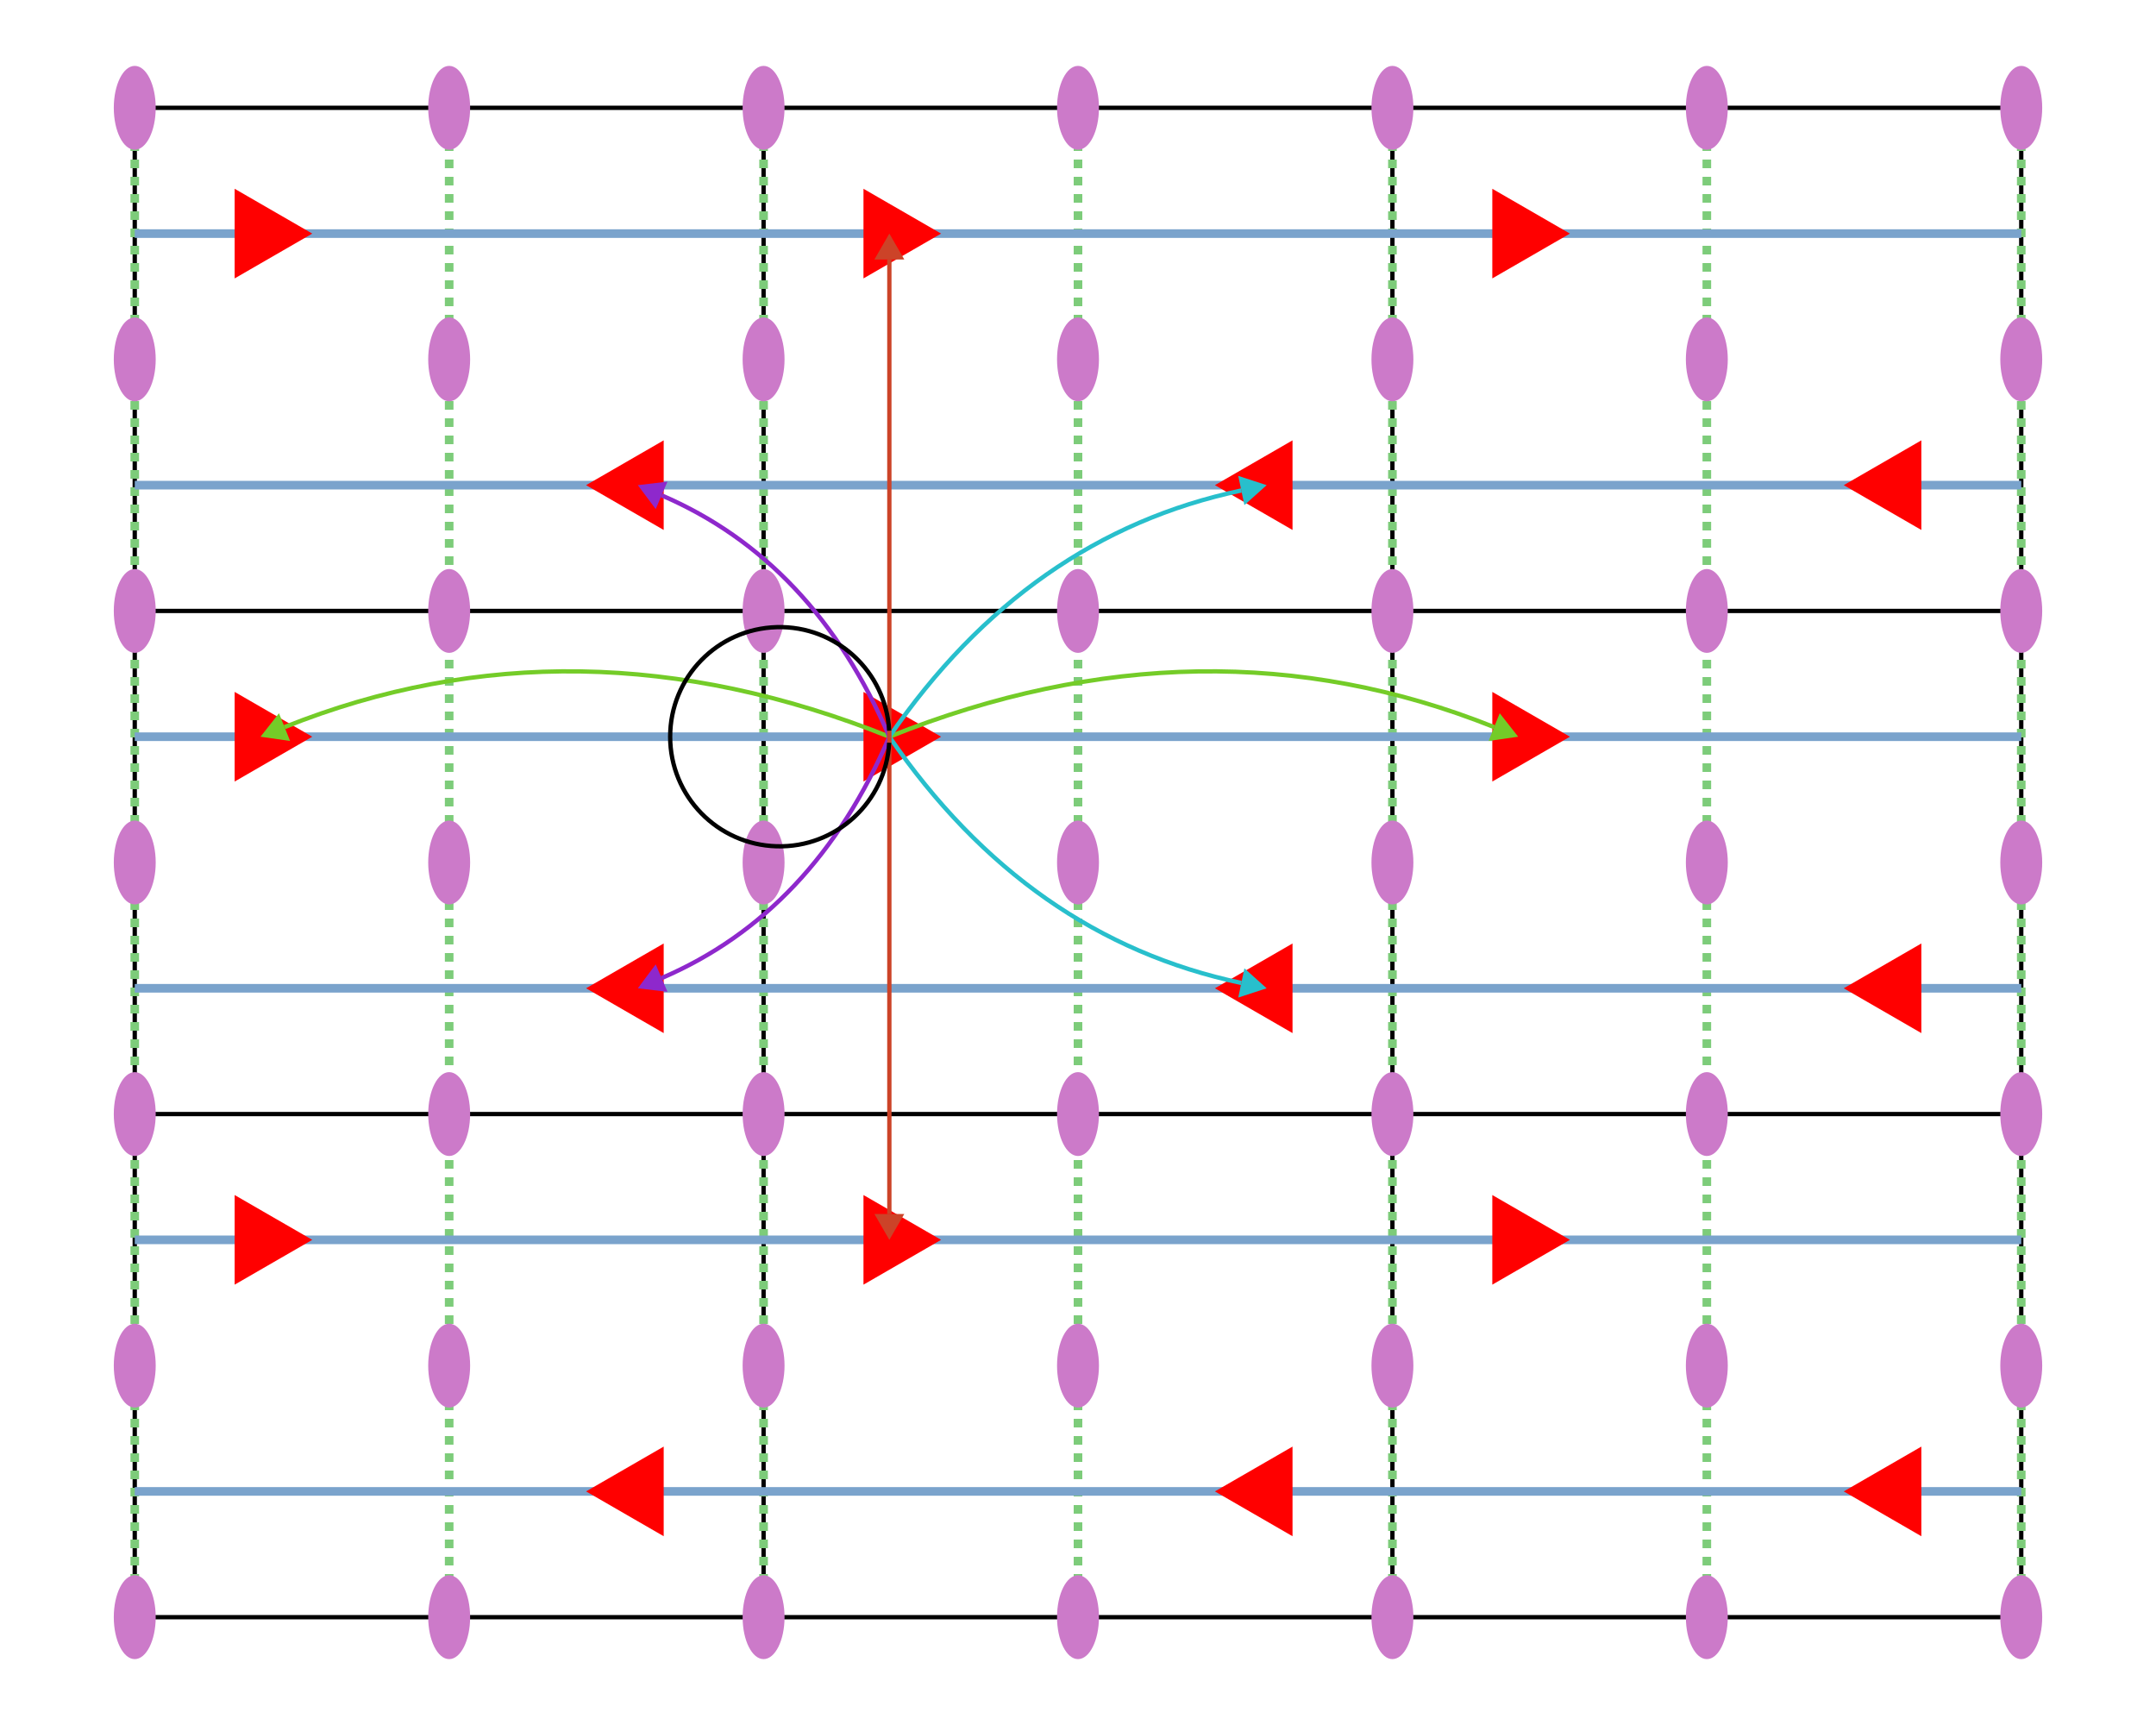
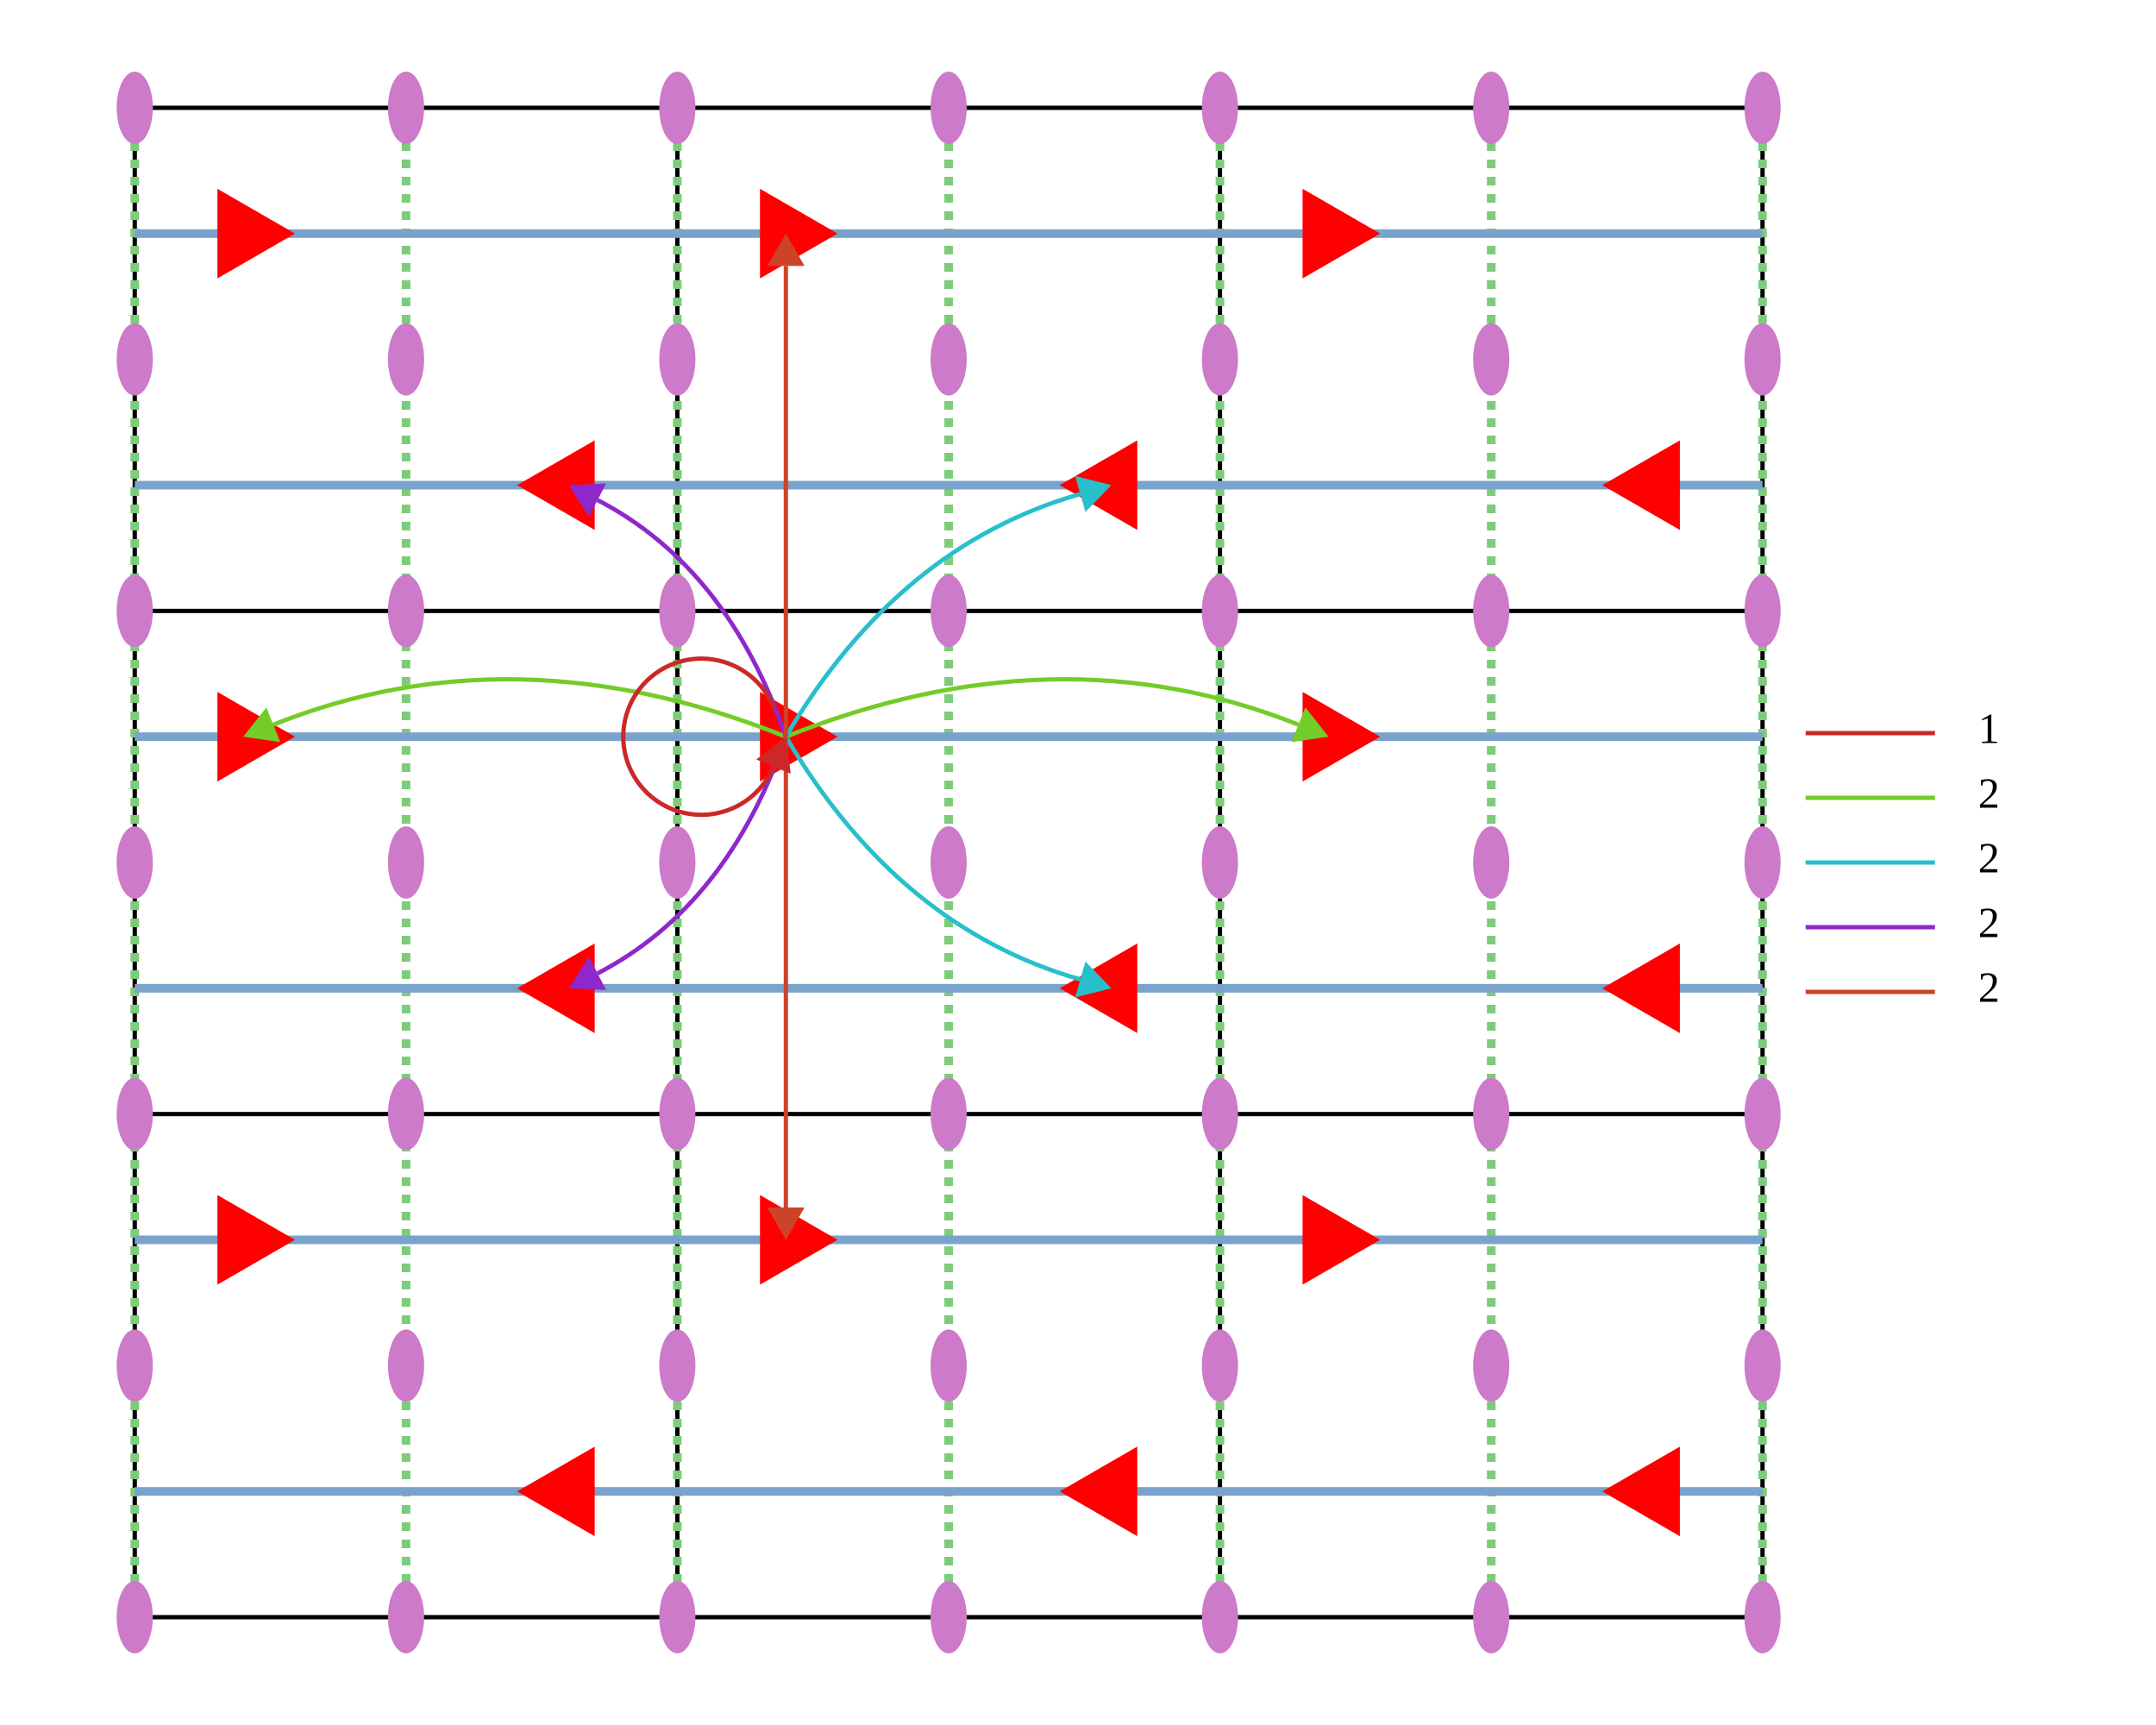
<svg xmlns="http://www.w3.org/2000/svg" width="500" height="400.0" viewBox="0 0 500 400.0">
  <defs>
</defs>
  <path d="M31.25,25.0 L31.25,375.0" stroke="black" stroke-width="1.0" />
-   <path d="M177.083,25.0 L177.083,375.0" stroke="black" stroke-width="1.0" />
-   <path d="M322.917,25.0 L322.917,375.0" stroke="black" stroke-width="1.0" />
-   <path d="M468.75,25.0 L468.75,375.0" stroke="black" stroke-width="1.0" />
-   <path d="M31.25,25.0 L468.75,25.0" stroke="black" stroke-width="1.0" />
-   <path d="M31.25,141.667 L468.75,141.667" stroke="black" stroke-width="1.0" />
-   <path d="M31.25,258.333 L468.75,258.333" stroke="black" stroke-width="1.0" />
-   <path d="M31.25,375.0 L468.75,375.0" stroke="black" stroke-width="1.0" />
+   <path d="M157.083,25.0 L157.083,375.0" stroke="black" stroke-width="1.0" />
+   <path d="M282.917,25.0 L282.917,375.0" stroke="black" stroke-width="1.0" />
+   <path d="M408.75,25.0 L408.75,375.0" stroke="black" stroke-width="1.0" />
+   <path d="M31.25,25.0 L408.75,25.0" stroke="black" stroke-width="1.0" />
+   <path d="M31.25,141.667 L408.75,141.667" stroke="black" stroke-width="1.0" />
+   <path d="M31.25,258.333 L408.75,258.333" stroke="black" stroke-width="1.0" />
+   <path d="M31.25,375.0 L408.75,375.0" stroke="black" stroke-width="1.0" />
  <path d="M31.25,25.0 L31.25,375.0" stroke="#7dcc7a" stroke-width="2" stroke-dasharray="2 2" />
-   <path d="M104.167,25.0 L104.167,375.0" stroke="#7dcc7a" stroke-width="2" stroke-dasharray="2 2" />
-   <path d="M177.083,25.0 L177.083,375.0" stroke="#7dcc7a" stroke-width="2" stroke-dasharray="2 2" />
-   <path d="M250.0,25.0 L250.0,375.0" stroke="#7dcc7a" stroke-width="2" stroke-dasharray="2 2" />
-   <path d="M322.917,25.0 L322.917,375.0" stroke="#7dcc7a" stroke-width="2" stroke-dasharray="2 2" />
-   <path d="M395.833,25.0 L395.833,375.0" stroke="#7dcc7a" stroke-width="2" stroke-dasharray="2 2" />
-   <path d="M468.75,25.0 L468.75,375.0" stroke="#7dcc7a" stroke-width="2" stroke-dasharray="2 2" />
-   <path d="M31.25,54.167 L468.75,54.167" stroke="#7aa3cc" stroke-width="2" />
-   <path d="M31.25,112.5 L468.75,112.5" stroke="#7aa3cc" stroke-width="2" />
-   <path d="M31.25,170.833 L468.75,170.833" stroke="#7aa3cc" stroke-width="2" />
-   <path d="M31.25,229.167 L468.75,229.167" stroke="#7aa3cc" stroke-width="2" />
-   <path d="M31.25,287.5 L468.75,287.5" stroke="#7aa3cc" stroke-width="2" />
-   <path d="M31.25,345.833 L468.75,345.833" stroke="#7aa3cc" stroke-width="2" />
-   <ellipse cx="31.25" cy="25.0" rx="4.861" ry="9.722" fill="#cc7ac9" />
-   <ellipse cx="31.25" cy="83.333" rx="4.861" ry="9.722" fill="#cc7ac9" />
-   <ellipse cx="31.25" cy="141.667" rx="4.861" ry="9.722" fill="#cc7ac9" />
-   <ellipse cx="31.25" cy="200.0" rx="4.861" ry="9.722" fill="#cc7ac9" />
-   <ellipse cx="31.25" cy="258.333" rx="4.861" ry="9.722" fill="#cc7ac9" />
-   <ellipse cx="31.25" cy="316.667" rx="4.861" ry="9.722" fill="#cc7ac9" />
-   <ellipse cx="31.25" cy="375.0" rx="4.861" ry="9.722" fill="#cc7ac9" />
-   <ellipse cx="104.167" cy="25.0" rx="4.861" ry="9.722" fill="#cc7ac9" />
-   <ellipse cx="104.167" cy="83.333" rx="4.861" ry="9.722" fill="#cc7ac9" />
-   <ellipse cx="104.167" cy="141.667" rx="4.861" ry="9.722" fill="#cc7ac9" />
-   <ellipse cx="104.167" cy="200.0" rx="4.861" ry="9.722" fill="#cc7ac9" />
-   <ellipse cx="104.167" cy="258.333" rx="4.861" ry="9.722" fill="#cc7ac9" />
-   <ellipse cx="104.167" cy="316.667" rx="4.861" ry="9.722" fill="#cc7ac9" />
-   <ellipse cx="104.167" cy="375.0" rx="4.861" ry="9.722" fill="#cc7ac9" />
-   <ellipse cx="177.083" cy="25.0" rx="4.861" ry="9.722" fill="#cc7ac9" />
-   <ellipse cx="177.083" cy="83.333" rx="4.861" ry="9.722" fill="#cc7ac9" />
-   <ellipse cx="177.083" cy="141.667" rx="4.861" ry="9.722" fill="#cc7ac9" />
-   <ellipse cx="177.083" cy="200.0" rx="4.861" ry="9.722" fill="#cc7ac9" />
-   <ellipse cx="177.083" cy="258.333" rx="4.861" ry="9.722" fill="#cc7ac9" />
-   <ellipse cx="177.083" cy="316.667" rx="4.861" ry="9.722" fill="#cc7ac9" />
-   <ellipse cx="177.083" cy="375.0" rx="4.861" ry="9.722" fill="#cc7ac9" />
-   <ellipse cx="250.0" cy="25.0" rx="4.861" ry="9.722" fill="#cc7ac9" />
-   <ellipse cx="250.0" cy="83.333" rx="4.861" ry="9.722" fill="#cc7ac9" />
-   <ellipse cx="250.0" cy="141.667" rx="4.861" ry="9.722" fill="#cc7ac9" />
-   <ellipse cx="250.0" cy="200.0" rx="4.861" ry="9.722" fill="#cc7ac9" />
-   <ellipse cx="250.0" cy="258.333" rx="4.861" ry="9.722" fill="#cc7ac9" />
-   <ellipse cx="250.0" cy="316.667" rx="4.861" ry="9.722" fill="#cc7ac9" />
-   <ellipse cx="250.0" cy="375.0" rx="4.861" ry="9.722" fill="#cc7ac9" />
-   <ellipse cx="322.917" cy="25.0" rx="4.861" ry="9.722" fill="#cc7ac9" />
-   <ellipse cx="322.917" cy="83.333" rx="4.861" ry="9.722" fill="#cc7ac9" />
-   <ellipse cx="322.917" cy="141.667" rx="4.861" ry="9.722" fill="#cc7ac9" />
-   <ellipse cx="322.917" cy="200.0" rx="4.861" ry="9.722" fill="#cc7ac9" />
-   <ellipse cx="322.917" cy="258.333" rx="4.861" ry="9.722" fill="#cc7ac9" />
-   <ellipse cx="322.917" cy="316.667" rx="4.861" ry="9.722" fill="#cc7ac9" />
-   <ellipse cx="322.917" cy="375.0" rx="4.861" ry="9.722" fill="#cc7ac9" />
-   <ellipse cx="395.833" cy="25.0" rx="4.861" ry="9.722" fill="#cc7ac9" />
-   <ellipse cx="395.833" cy="83.333" rx="4.861" ry="9.722" fill="#cc7ac9" />
-   <ellipse cx="395.833" cy="141.667" rx="4.861" ry="9.722" fill="#cc7ac9" />
-   <ellipse cx="395.833" cy="200.0" rx="4.861" ry="9.722" fill="#cc7ac9" />
-   <ellipse cx="395.833" cy="258.333" rx="4.861" ry="9.722" fill="#cc7ac9" />
-   <ellipse cx="395.833" cy="316.667" rx="4.861" ry="9.722" fill="#cc7ac9" />
-   <ellipse cx="395.833" cy="375.0" rx="4.861" ry="9.722" fill="#cc7ac9" />
-   <ellipse cx="468.75" cy="25.0" rx="4.861" ry="9.722" fill="#cc7ac9" />
-   <ellipse cx="468.75" cy="83.333" rx="4.861" ry="9.722" fill="#cc7ac9" />
-   <ellipse cx="468.75" cy="141.667" rx="4.861" ry="9.722" fill="#cc7ac9" />
-   <ellipse cx="468.75" cy="200.0" rx="4.861" ry="9.722" fill="#cc7ac9" />
-   <ellipse cx="468.75" cy="258.333" rx="4.861" ry="9.722" fill="#cc7ac9" />
-   <ellipse cx="468.75" cy="316.667" rx="4.861" ry="9.722" fill="#cc7ac9" />
-   <ellipse cx="468.75" cy="375.0" rx="4.861" ry="9.722" fill="#cc7ac9" />
-   <path d="M72.417,54.167 L54.417,64.559 L54.417,43.774" fill="red" />
-   <path d="M135.917,112.5 L153.917,102.108 L153.917,122.892" fill="red" />
-   <path d="M72.417,170.833 L54.417,181.226 L54.417,160.441" fill="red" />
-   <path d="M135.917,229.167 L153.917,218.774 L153.917,239.559" fill="red" />
-   <path d="M72.417,287.5 L54.417,297.892 L54.417,277.108" fill="red" />
-   <path d="M135.917,345.833 L153.917,335.441 L153.917,356.226" fill="red" />
-   <path d="M218.25,54.167 L200.25,64.559 L200.25,43.774" fill="red" />
-   <path d="M281.75,112.5 L299.75,102.108 L299.75,122.892" fill="red" />
-   <path d="M218.25,170.833 L200.25,181.226 L200.25,160.441" fill="red" />
-   <path d="M281.75,229.167 L299.75,218.774 L299.75,239.559" fill="red" />
-   <path d="M218.25,287.5 L200.25,297.892 L200.25,277.108" fill="red" />
-   <path d="M281.75,345.833 L299.75,335.441 L299.75,356.226" fill="red" />
-   <path d="M364.083,54.167 L346.083,64.559 L346.083,43.774" fill="red" />
-   <path d="M427.583,112.5 L445.583,102.108 L445.583,122.892" fill="red" />
-   <path d="M364.083,170.833 L346.083,181.226 L346.083,160.441" fill="red" />
-   <path d="M427.583,229.167 L445.583,218.774 L445.583,239.559" fill="red" />
-   <path d="M364.083,287.5 L346.083,297.892 L346.083,277.108" fill="red" />
-   <path d="M427.583,345.833 L445.583,335.441 L445.583,356.226" fill="red" />
+   <path d="M94.167,25.0 L94.167,375.0" stroke="#7dcc7a" stroke-width="2" stroke-dasharray="2 2" />
+   <path d="M157.083,25.0 L157.083,375.0" stroke="#7dcc7a" stroke-width="2" stroke-dasharray="2 2" />
+   <path d="M220.0,25.0 L220.0,375.0" stroke="#7dcc7a" stroke-width="2" stroke-dasharray="2 2" />
+   <path d="M282.917,25.0 L282.917,375.0" stroke="#7dcc7a" stroke-width="2" stroke-dasharray="2 2" />
+   <path d="M345.833,25.0 L345.833,375.0" stroke="#7dcc7a" stroke-width="2" stroke-dasharray="2 2" />
+   <path d="M408.75,25.0 L408.75,375.0" stroke="#7dcc7a" stroke-width="2" stroke-dasharray="2 2" />
+   <path d="M31.25,54.167 L408.75,54.167" stroke="#7aa3cc" stroke-width="2" />
+   <path d="M31.25,112.5 L408.75,112.5" stroke="#7aa3cc" stroke-width="2" />
+   <path d="M31.25,170.833 L408.75,170.833" stroke="#7aa3cc" stroke-width="2" />
+   <path d="M31.25,229.167 L408.75,229.167" stroke="#7aa3cc" stroke-width="2" />
+   <path d="M31.25,287.5 L408.75,287.5" stroke="#7aa3cc" stroke-width="2" />
+   <path d="M31.25,345.833 L408.75,345.833" stroke="#7aa3cc" stroke-width="2" />
+   <ellipse cx="31.25" cy="25.0" rx="4.194" ry="8.389" fill="#cc7ac9" />
+   <ellipse cx="31.25" cy="83.333" rx="4.194" ry="8.389" fill="#cc7ac9" />
+   <ellipse cx="31.25" cy="141.667" rx="4.194" ry="8.389" fill="#cc7ac9" />
+   <ellipse cx="31.25" cy="200.0" rx="4.194" ry="8.389" fill="#cc7ac9" />
+   <ellipse cx="31.25" cy="258.333" rx="4.194" ry="8.389" fill="#cc7ac9" />
+   <ellipse cx="31.25" cy="316.667" rx="4.194" ry="8.389" fill="#cc7ac9" />
+   <ellipse cx="31.25" cy="375.0" rx="4.194" ry="8.389" fill="#cc7ac9" />
+   <ellipse cx="94.167" cy="25.0" rx="4.194" ry="8.389" fill="#cc7ac9" />
+   <ellipse cx="94.167" cy="83.333" rx="4.194" ry="8.389" fill="#cc7ac9" />
+   <ellipse cx="94.167" cy="141.667" rx="4.194" ry="8.389" fill="#cc7ac9" />
+   <ellipse cx="94.167" cy="200.0" rx="4.194" ry="8.389" fill="#cc7ac9" />
+   <ellipse cx="94.167" cy="258.333" rx="4.194" ry="8.389" fill="#cc7ac9" />
+   <ellipse cx="94.167" cy="316.667" rx="4.194" ry="8.389" fill="#cc7ac9" />
+   <ellipse cx="94.167" cy="375.0" rx="4.194" ry="8.389" fill="#cc7ac9" />
+   <ellipse cx="157.083" cy="25.0" rx="4.194" ry="8.389" fill="#cc7ac9" />
+   <ellipse cx="157.083" cy="83.333" rx="4.194" ry="8.389" fill="#cc7ac9" />
+   <ellipse cx="157.083" cy="141.667" rx="4.194" ry="8.389" fill="#cc7ac9" />
+   <ellipse cx="157.083" cy="200.0" rx="4.194" ry="8.389" fill="#cc7ac9" />
+   <ellipse cx="157.083" cy="258.333" rx="4.194" ry="8.389" fill="#cc7ac9" />
+   <ellipse cx="157.083" cy="316.667" rx="4.194" ry="8.389" fill="#cc7ac9" />
+   <ellipse cx="157.083" cy="375.0" rx="4.194" ry="8.389" fill="#cc7ac9" />
+   <ellipse cx="220.0" cy="25.0" rx="4.194" ry="8.389" fill="#cc7ac9" />
+   <ellipse cx="220.0" cy="83.333" rx="4.194" ry="8.389" fill="#cc7ac9" />
+   <ellipse cx="220.0" cy="141.667" rx="4.194" ry="8.389" fill="#cc7ac9" />
+   <ellipse cx="220.0" cy="200.0" rx="4.194" ry="8.389" fill="#cc7ac9" />
+   <ellipse cx="220.0" cy="258.333" rx="4.194" ry="8.389" fill="#cc7ac9" />
+   <ellipse cx="220.0" cy="316.667" rx="4.194" ry="8.389" fill="#cc7ac9" />
+   <ellipse cx="220.0" cy="375.0" rx="4.194" ry="8.389" fill="#cc7ac9" />
+   <ellipse cx="282.917" cy="25.0" rx="4.194" ry="8.389" fill="#cc7ac9" />
+   <ellipse cx="282.917" cy="83.333" rx="4.194" ry="8.389" fill="#cc7ac9" />
+   <ellipse cx="282.917" cy="141.667" rx="4.194" ry="8.389" fill="#cc7ac9" />
+   <ellipse cx="282.917" cy="200.0" rx="4.194" ry="8.389" fill="#cc7ac9" />
+   <ellipse cx="282.917" cy="258.333" rx="4.194" ry="8.389" fill="#cc7ac9" />
+   <ellipse cx="282.917" cy="316.667" rx="4.194" ry="8.389" fill="#cc7ac9" />
+   <ellipse cx="282.917" cy="375.0" rx="4.194" ry="8.389" fill="#cc7ac9" />
+   <ellipse cx="345.833" cy="25.0" rx="4.194" ry="8.389" fill="#cc7ac9" />
+   <ellipse cx="345.833" cy="83.333" rx="4.194" ry="8.389" fill="#cc7ac9" />
+   <ellipse cx="345.833" cy="141.667" rx="4.194" ry="8.389" fill="#cc7ac9" />
+   <ellipse cx="345.833" cy="200.0" rx="4.194" ry="8.389" fill="#cc7ac9" />
+   <ellipse cx="345.833" cy="258.333" rx="4.194" ry="8.389" fill="#cc7ac9" />
+   <ellipse cx="345.833" cy="316.667" rx="4.194" ry="8.389" fill="#cc7ac9" />
+   <ellipse cx="345.833" cy="375.0" rx="4.194" ry="8.389" fill="#cc7ac9" />
+   <ellipse cx="408.75" cy="25.0" rx="4.194" ry="8.389" fill="#cc7ac9" />
+   <ellipse cx="408.75" cy="83.333" rx="4.194" ry="8.389" fill="#cc7ac9" />
+   <ellipse cx="408.75" cy="141.667" rx="4.194" ry="8.389" fill="#cc7ac9" />
+   <ellipse cx="408.75" cy="200.0" rx="4.194" ry="8.389" fill="#cc7ac9" />
+   <ellipse cx="408.75" cy="258.333" rx="4.194" ry="8.389" fill="#cc7ac9" />
+   <ellipse cx="408.75" cy="316.667" rx="4.194" ry="8.389" fill="#cc7ac9" />
+   <ellipse cx="408.75" cy="375.0" rx="4.194" ry="8.389" fill="#cc7ac9" />
+   <path d="M68.417,54.167 L50.417,64.559 L50.417,43.774" fill="red" />
+   <path d="M119.917,112.5 L137.917,102.108 L137.917,122.892" fill="red" />
+   <path d="M68.417,170.833 L50.417,181.226 L50.417,160.441" fill="red" />
+   <path d="M119.917,229.167 L137.917,218.774 L137.917,239.559" fill="red" />
+   <path d="M68.417,287.5 L50.417,297.892 L50.417,277.108" fill="red" />
+   <path d="M119.917,345.833 L137.917,335.441 L137.917,356.226" fill="red" />
+   <path d="M194.25,54.167 L176.25,64.559 L176.25,43.774" fill="red" />
+   <path d="M245.75,112.5 L263.75,102.108 L263.75,122.892" fill="red" />
+   <path d="M194.25,170.833 L176.25,181.226 L176.25,160.441" fill="red" />
+   <path d="M245.75,229.167 L263.75,218.774 L263.75,239.559" fill="red" />
+   <path d="M194.25,287.5 L176.25,297.892 L176.25,277.108" fill="red" />
+   <path d="M245.75,345.833 L263.75,335.441 L263.75,356.226" fill="red" />
+   <path d="M320.083,54.167 L302.083,64.559 L302.083,43.774" fill="red" />
+   <path d="M371.583,112.5 L389.583,102.108 L389.583,122.892" fill="red" />
+   <path d="M320.083,170.833 L302.083,181.226 L302.083,160.441" fill="red" />
+   <path d="M371.583,229.167 L389.583,218.774 L389.583,239.559" fill="red" />
+   <path d="M320.083,287.5 L302.083,297.892 L302.083,277.108" fill="red" />
+   <path d="M371.583,345.833 L389.583,335.441 L389.583,356.226" fill="red" />
  <g>
-     <path d="M206.25,170.833 Q279.167,141.667,346.512,168.605" fill="none" stroke="#74cc28" stroke-width="1.0" stroke-dasharray="none" />
-     <path d="M352.083,170.833 L345.226,171.821 L347.799,165.389" fill="#74cc28" />
+     <path d="M182.25,170.833 Q245.167,145.667,301.12,168.048" fill="none" stroke="#74cc28" stroke-width="1.0" stroke-dasharray="none" />
+     <path d="M308.083,170.833 L299.512,172.068 L302.728,164.027" fill="#74cc28" />
  </g>
  <g>
-     <path d="M206.25,170.833 Q133.333,141.667,65.988,168.605" fill="none" stroke="#74cc28" stroke-width="1.0" stroke-dasharray="none" />
-     <path d="M60.417,170.833 L64.701,165.389 L67.274,171.821" fill="#74cc28" />
+     <path d="M182.25,170.833 Q119.333,145.667,63.38,168.048" fill="none" stroke="#74cc28" stroke-width="1.0" stroke-dasharray="none" />
+     <path d="M56.417,170.833 L61.772,164.027 L64.988,172.068" fill="#74cc28" />
  </g>
  <g>
-     <path d="M206.25,170.833 Q238.333,217.5,287.879,227.931" fill="none" stroke="#28bfcc" stroke-width="1.0" stroke-dasharray="none" />
-     <path d="M293.75,229.167 L287.165,231.32 L288.592,224.541" fill="#28bfcc" />
+     <path d="M182.25,170.833 Q208.333,215.1,250.537,227.113" fill="none" stroke="#28bfcc" stroke-width="1.0" stroke-dasharray="none" />
+     <path d="M257.75,229.167 L249.351,231.278 L251.722,222.949" fill="#28bfcc" />
  </g>
  <g>
-     <path d="M206.25,170.833 Q238.333,124.167,287.879,113.736" fill="none" stroke="#28bfcc" stroke-width="1.0" stroke-dasharray="none" />
-     <path d="M293.75,112.5 L288.592,117.126 L287.165,110.346" fill="#28bfcc" />
+     <path d="M182.25,170.833 Q208.333,126.567,250.537,114.553" fill="none" stroke="#28bfcc" stroke-width="1.0" stroke-dasharray="none" />
+     <path d="M257.75,112.5 L251.722,118.718 L249.351,110.389" fill="#28bfcc" />
  </g>
  <g>
-     <path d="M206.25,170.833 Q188.75,130,153.432,114.864" fill="none" stroke="#8e28cc" stroke-width="1.0" stroke-dasharray="none" />
-     <path d="M147.917,112.5 L154.796,111.68 L152.067,118.048" fill="#8e28cc" />
+     <path d="M182.25,170.833 Q168.75,131.6,138.575,115.953" fill="none" stroke="#8e28cc" stroke-width="1.0" stroke-dasharray="none" />
+     <path d="M131.917,112.5 L140.568,112.109 L136.581,119.797" fill="#8e28cc" />
  </g>
  <g>
-     <path d="M206.25,170.833 Q188.75,211.667,153.432,226.803" fill="none" stroke="#8e28cc" stroke-width="1.0" stroke-dasharray="none" />
-     <path d="M147.917,229.167 L152.067,223.619 L154.796,229.987" fill="#8e28cc" />
+     <path d="M182.25,170.833 Q168.75,210.067,138.575,225.714" fill="none" stroke="#8e28cc" stroke-width="1.0" stroke-dasharray="none" />
+     <path d="M131.917,229.167 L136.581,221.87 L140.568,229.558" fill="#8e28cc" />
  </g>
  <g>
-     <path d="M206.25,170.833 L206.25,281.5" fill="none" stroke="#cc4328" stroke-width="1.0" stroke-dasharray="none" />
-     <path d="M206.25,287.5 L202.786,281.5 L209.714,281.5" fill="#cc4328" />
+     <path d="M182.25,170.833 L182.25,280.0" fill="none" stroke="#cc4328" stroke-width="1.0" stroke-dasharray="none" />
+     <path d="M182.25,287.5 L177.92,280.0 L186.58,280.0" fill="#cc4328" />
  </g>
  <g>
-     <path d="M206.25,170.833 L206.25,60.167" fill="none" stroke="#cc4328" stroke-width="1.0" stroke-dasharray="none" />
-     <path d="M206.25,54.167 L209.714,60.167 L202.786,60.167" fill="#cc4328" />
+     <path d="M182.25,170.833 L182.25,61.667" fill="none" stroke="#cc4328" stroke-width="1.0" stroke-dasharray="none" />
+     <path d="M182.25,54.167 L186.58,61.667 L177.92,61.667" fill="#cc4328" />
  </g>
  <g>
-     <path d="M206.212,172.226 A25.416,25.416,0,1,1,206.212,169.44" fill="none" stroke="black" stroke-width="1.0" stroke-dasharray="none" />
+     <path d="M179.38,163.904 A18.107,18.107,0,1,0,179.38,177.762" fill="none" stroke="#cc2828" stroke-width="1.0" stroke-dasharray="none" />
+     <path d="M182.25,170.833 L183.38,179.419 L175.379,176.105" fill="#cc2828" />
+   </g>
+   <g>
+     <path d="M418.75,170.0 L448.75,170.0" fill="none" stroke="#cc2828" stroke-width="1.0" stroke-dasharray="none" />
+     <text x="458.75" y="170.0" font-size="10" fill="black" dominant-baseline="middle">1</text>
+     <path d="M418.75,185.0 L448.75,185.0" fill="none" stroke="#74cc28" stroke-width="1.0" stroke-dasharray="none" />
+     <text x="458.75" y="185.0" font-size="10" fill="black" dominant-baseline="middle">2</text>
+     <path d="M418.75,200.0 L448.75,200.0" fill="none" stroke="#28bfcc" stroke-width="1.0" stroke-dasharray="none" />
+     <text x="458.75" y="200.0" font-size="10" fill="black" dominant-baseline="middle">2</text>
+     <path d="M418.75,215.0 L448.75,215.0" fill="none" stroke="#8e28cc" stroke-width="1.0" stroke-dasharray="none" />
+     <text x="458.75" y="215.0" font-size="10" fill="black" dominant-baseline="middle">2</text>
+     <path d="M418.75,230.0 L448.75,230.0" fill="none" stroke="#cc4328" stroke-width="1.0" stroke-dasharray="none" />
+     <text x="458.75" y="230.0" font-size="10" fill="black" dominant-baseline="middle">2</text>
  </g>
</svg>
